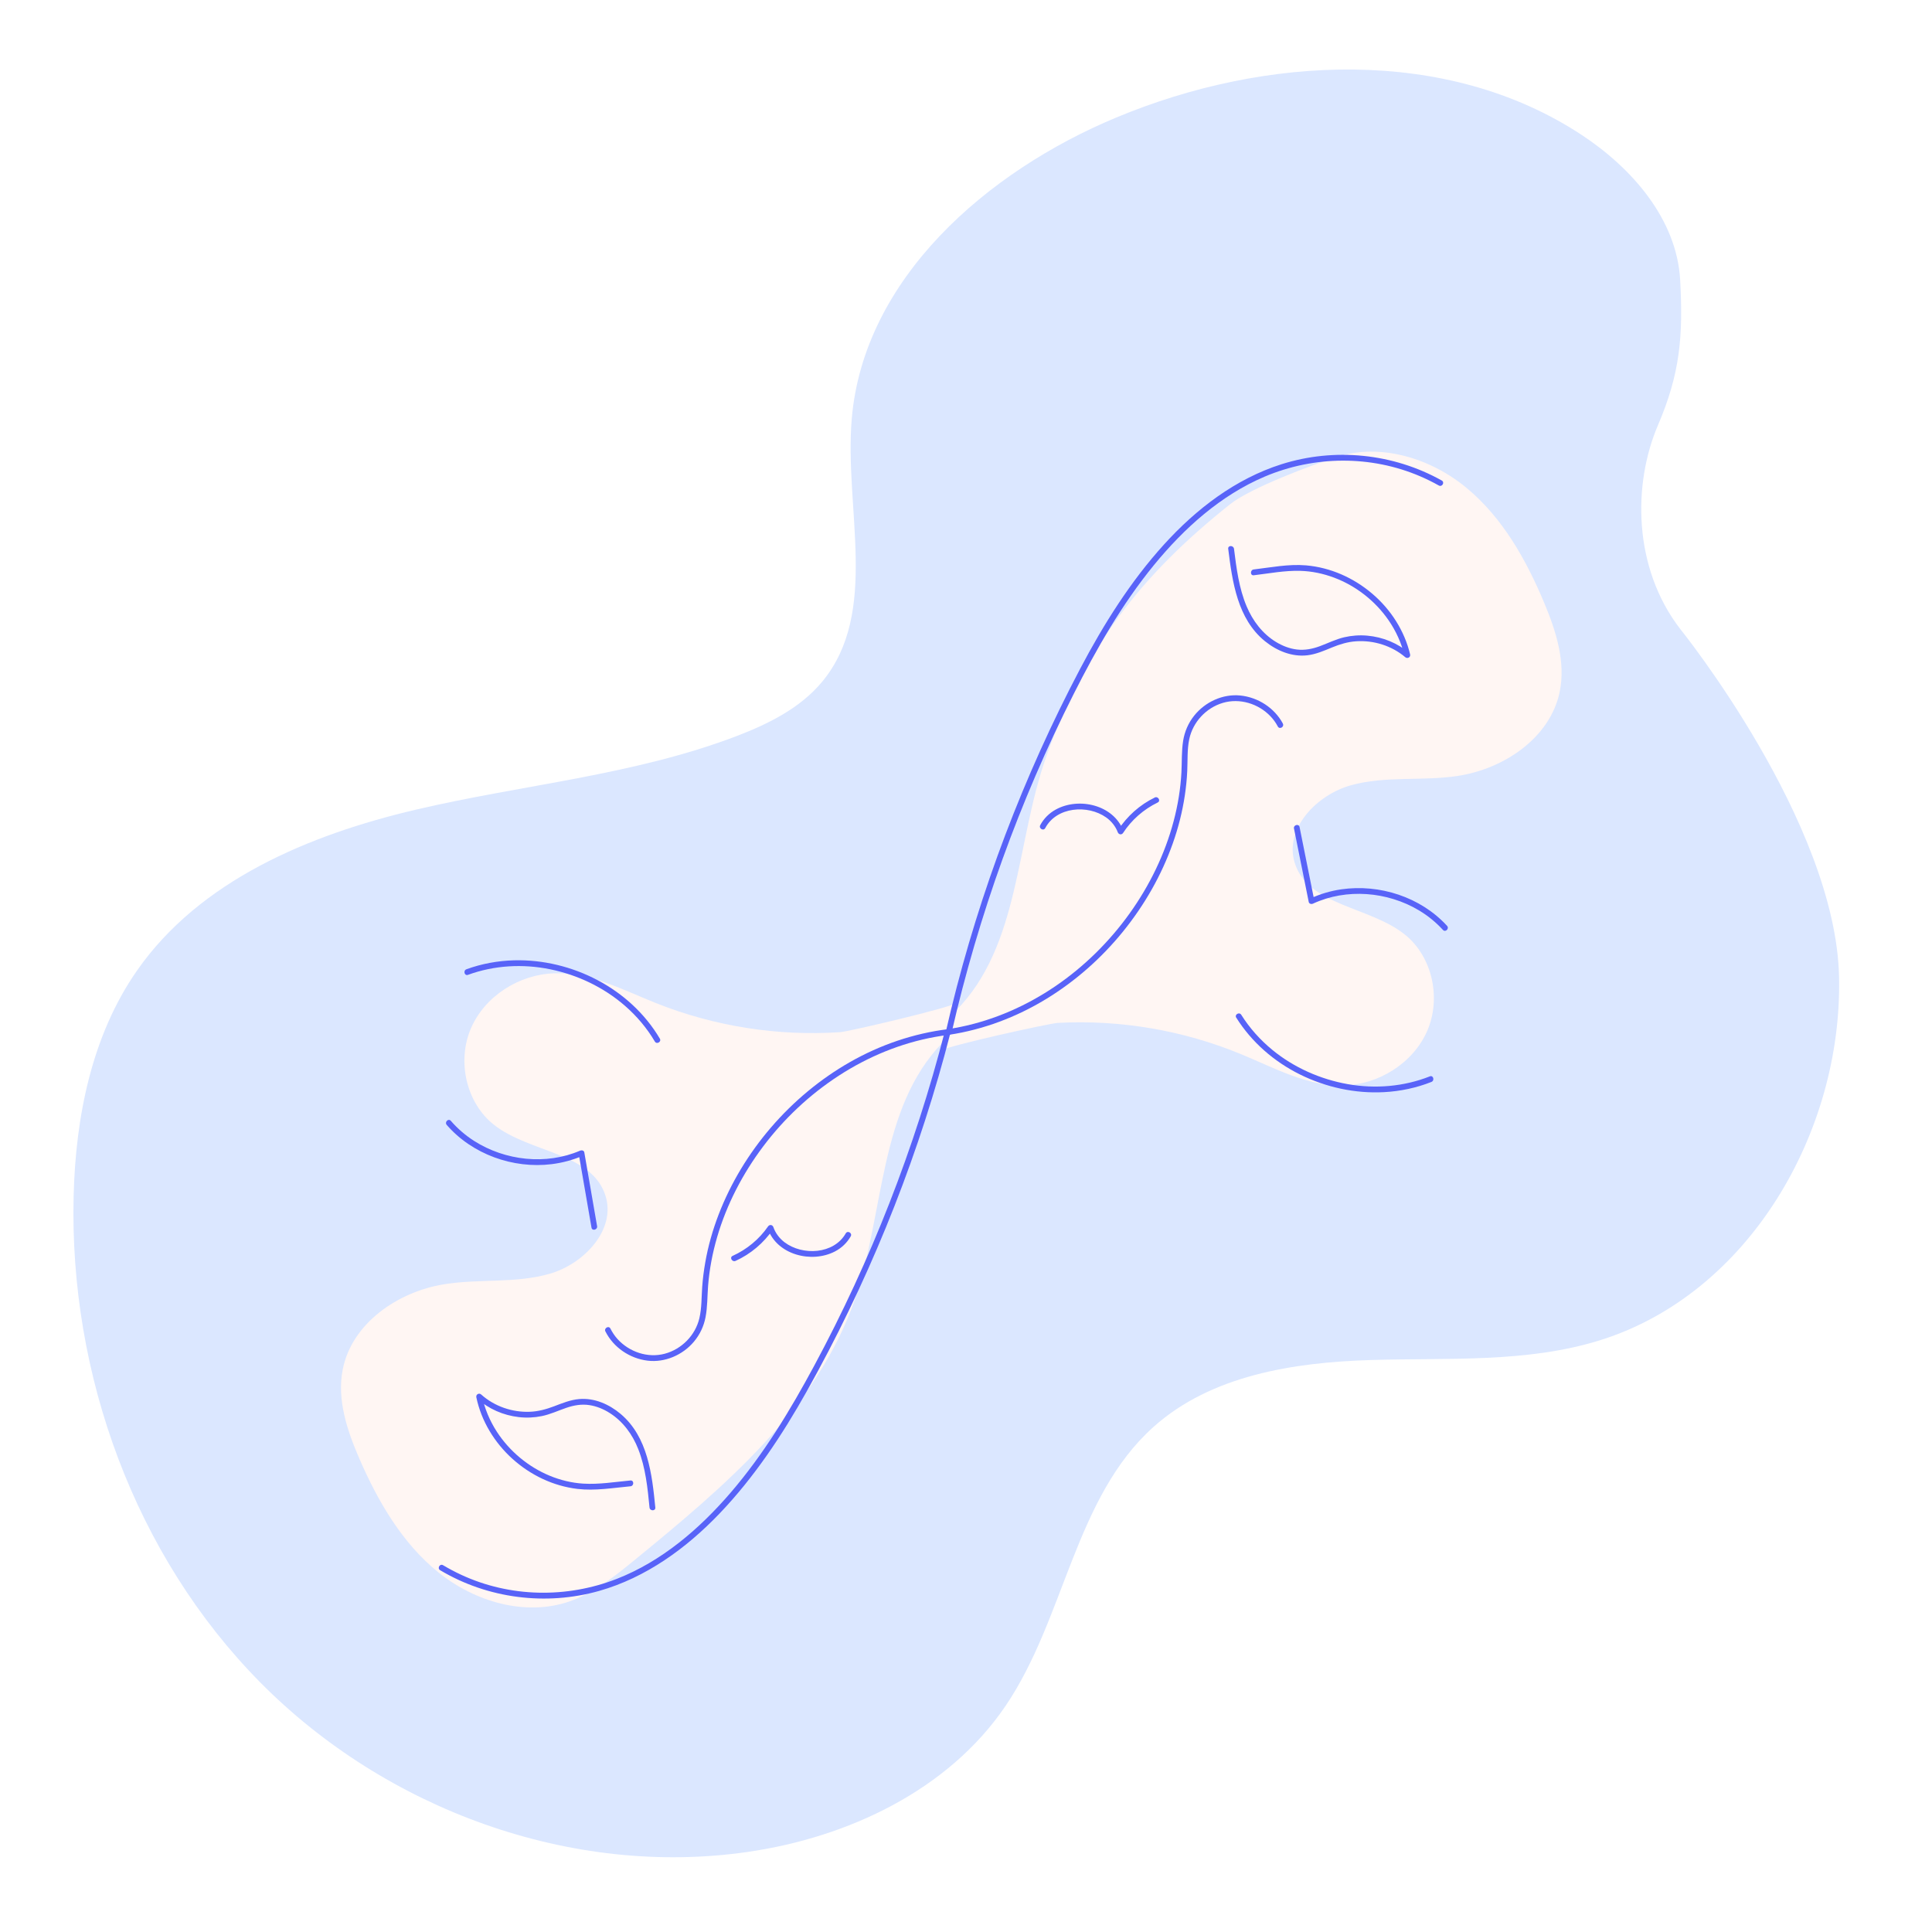
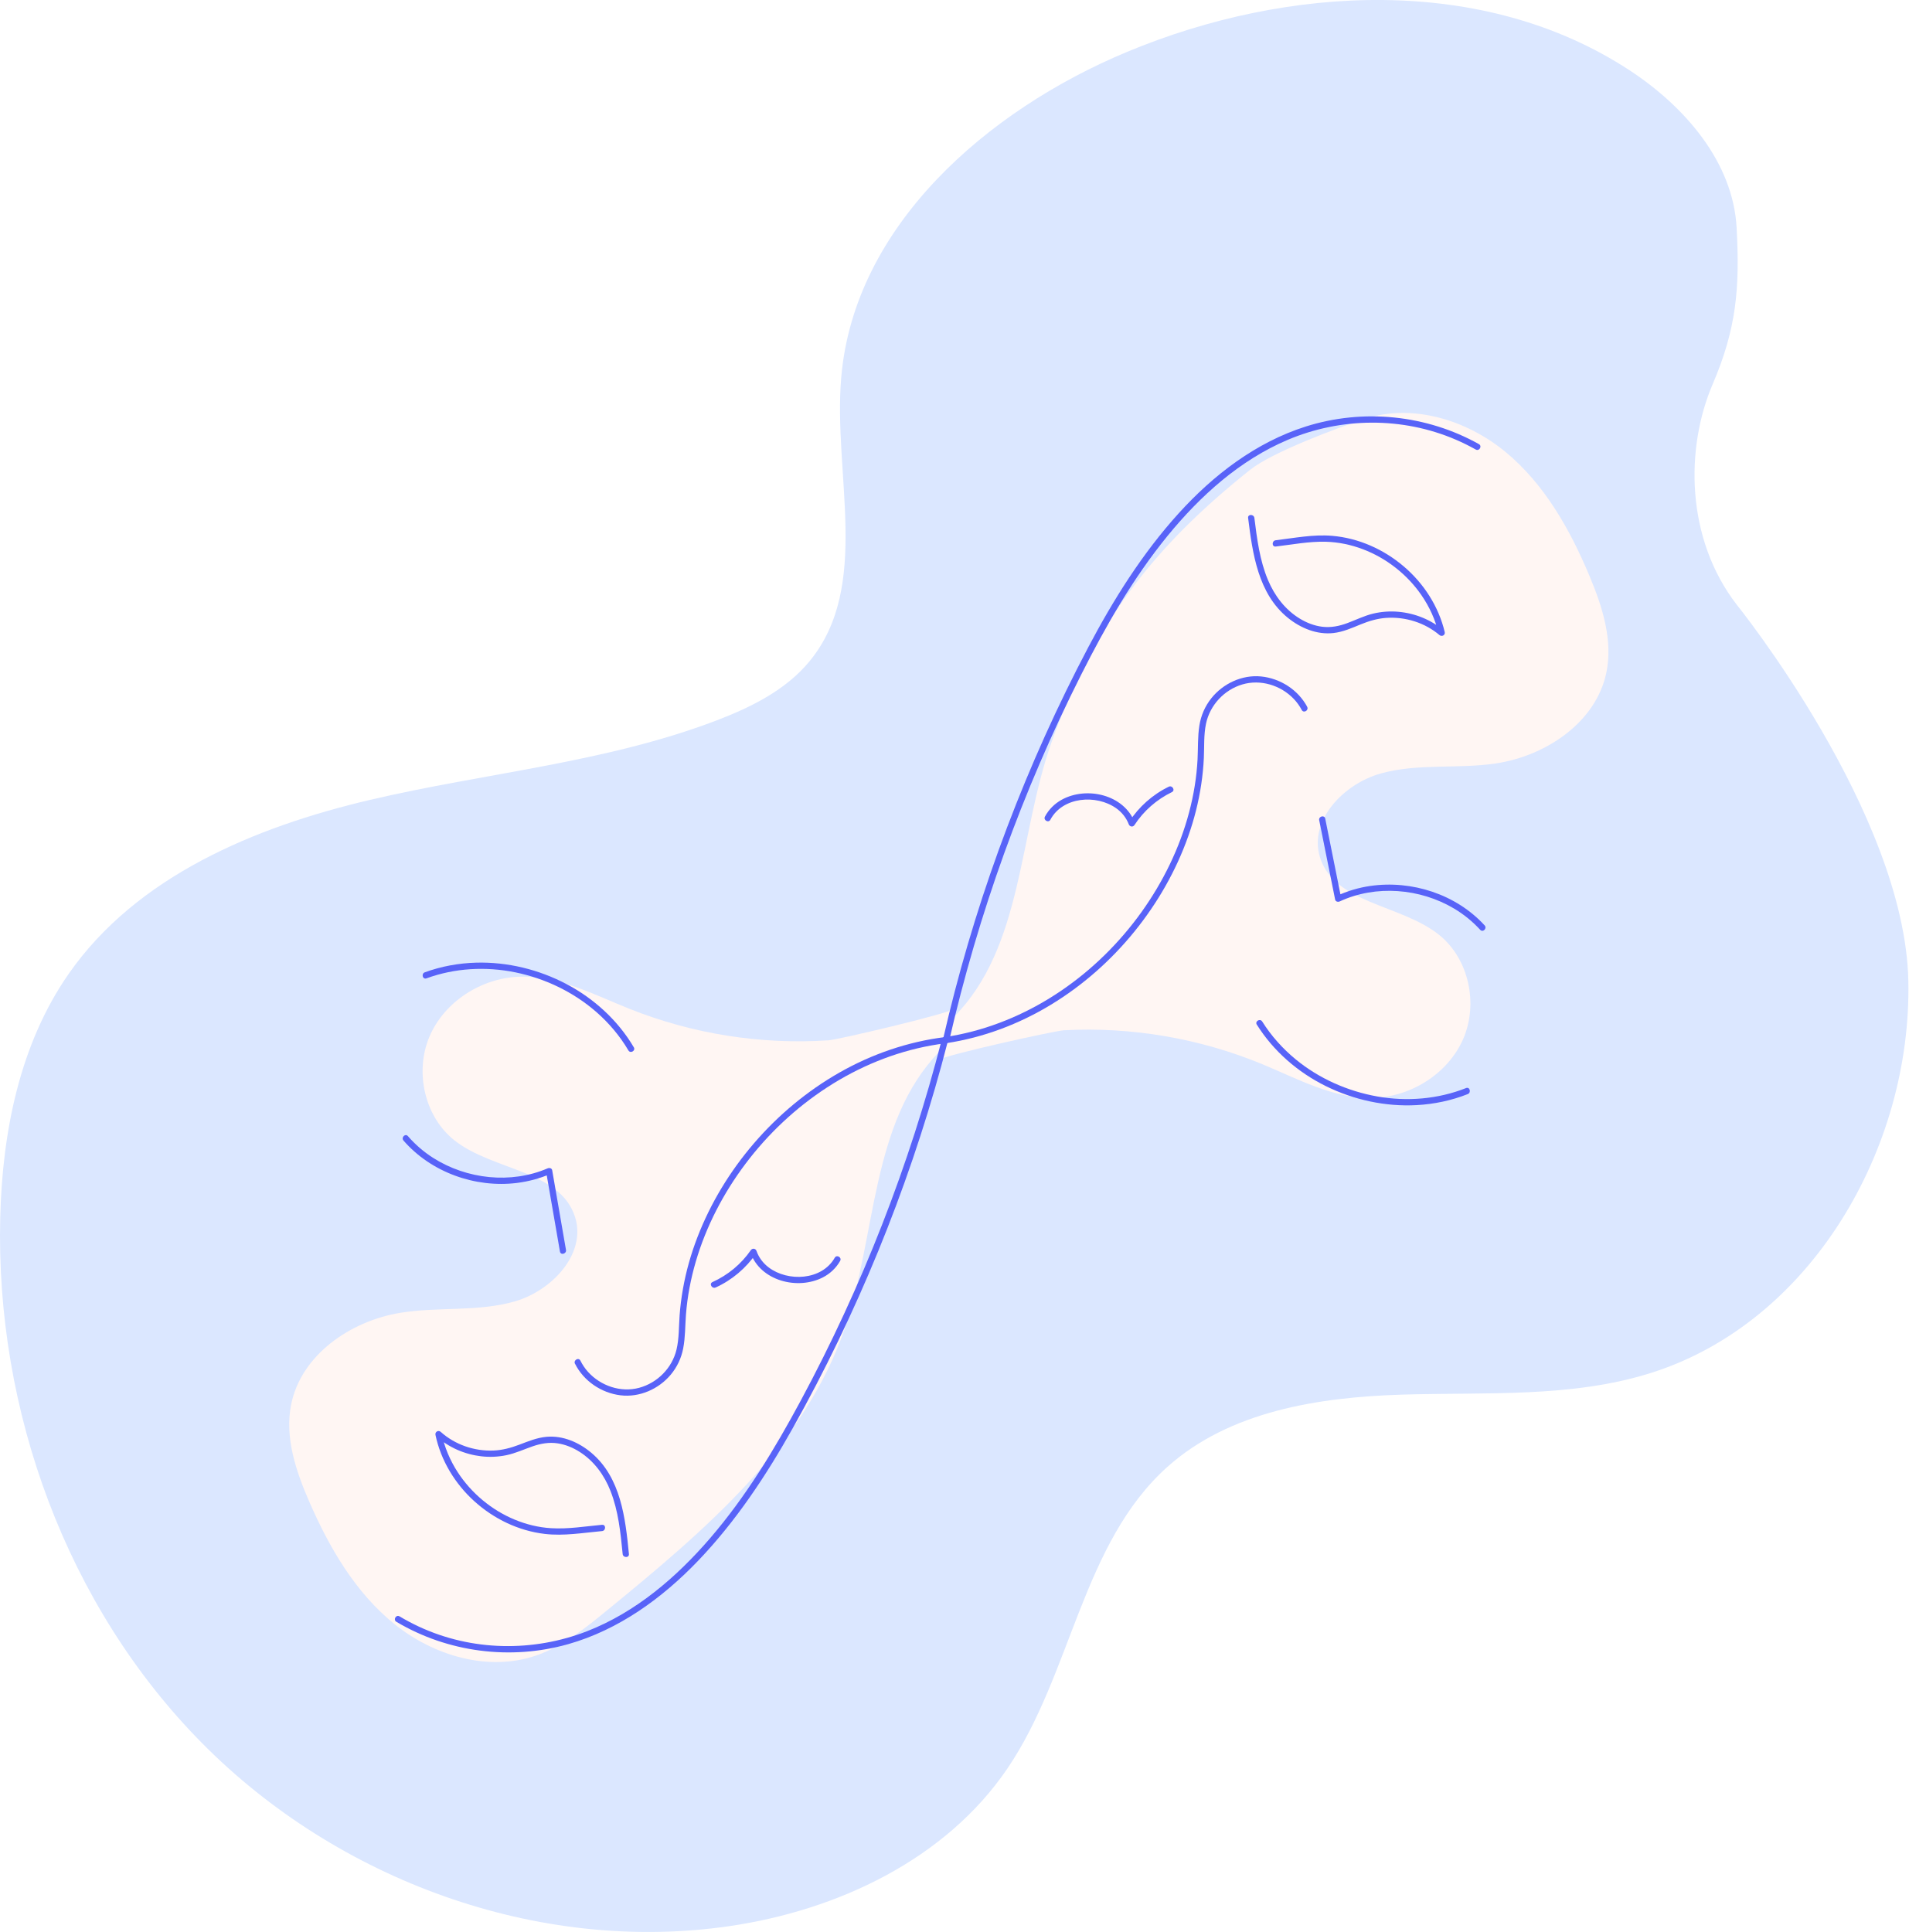
- <svg xmlns="http://www.w3.org/2000/svg" id="illu" viewBox="0 0 1000 1000">
+ <svg xmlns="http://www.w3.org/2000/svg" id="illu" viewBox="0 0 913.94 925.32">
  <defs>
    <style>
      .cls-1 {
        fill: #fff6f3;
      }

      .cls-2 {
        fill: #dbe7ff;
      }

      .cls-3 {
        fill: #5863f8;
      }
    </style>
  </defs>
-   <path class="cls-2" d="M951.9,505.76c1.68,80.32-46.71,163.69-123.33,187.82-38.17,12.02-79.15,9.13-119.15,10.37s-82.52,7.9-112.34,34.59c-40.94,36.64-45.77,99.03-76.64,144.48-29.56,43.54-81.38,68-133.47,75.54-91.39,13.22-187.31-22.06-252.24-87.73-64.93-65.67-98.91-159.4-96.62-251.72,1.02-41,9.35-83.11,32.81-116.75,32.49-46.59,88.94-70.28,144.23-83.26,55.29-12.98,112.81-17.79,165.88-38.02,16.66-6.35,33.3-14.6,44.64-28.36,29.66-36.03,11.23-89.51,15.2-136.01,6.19-72.49,69.74-127.89,136.9-155.88,77.14-32.16,170.79-37,240.66,8.85,26.36,17.29,49.52,43.87,51.23,75.35,1.57,29.03-.05,48.33-11.5,75.05-13.01,30.36-13.01,73.73,11.57,105.54,0,0,80.49,99.81,82.17,180.13Z" />
-   <path class="cls-1" d="M487.7,539.83c-32.87,34.03-29.87,87.88-45.21,132.63-19.33,56.35-67.56,97.02-113.68,134.73-10.54,8.62-21.38,17.4-34.26,21.78-22.82,7.75-48.84.03-67.61-15.09-18.77-15.12-31.26-36.66-40.88-58.76-6.36-14.63-11.74-30.64-8.66-46.29,4.69-23.84,28.39-40.18,52.37-44.08,18.2-2.97,37.22-.34,54.92-5.5,17.7-5.16,34.3-22.84,28.69-40.41-7.13-22.35-39.18-22.1-57.63-36.58-14.41-11.31-19.24-32.79-12.13-49.67,7.11-16.88,24.98-28.26,43.29-28.81,18.48-.55,35.62,8.65,52.8,15.49,30.07,11.97,62.83,17.13,95.13,14.98,4.41-.29,56.56-12.54,60.17-15.08v1.57l-7.32,19.1Z" />
-   <path class="cls-1" d="M494.75,523.14c33.31-33.59,31.02-87.48,46.96-132.02,20.07-56.09,48.39-93.05,95-130.14,10.65-8.48,42.05-20.19,55-24.4,22.92-7.45,48.84.62,67.4,15.98,18.57,15.36,30.78,37.07,40.1,59.3,6.17,14.71,11.33,30.8,8.05,46.4-5.01,23.77-28.92,39.8-52.95,43.39-18.24,2.73-37.22-.15-54.99,4.78-17.77,4.93-34.59,22.39-29.22,40.03,6.83,22.44,38.88,22.62,57.14,37.34,14.26,11.49,18.8,33.04,11.47,49.82-7.33,16.78-25.35,27.93-43.66,28.24-18.49.31-35.5-9.12-52.59-16.19-29.91-12.37-62.6-17.96-94.92-16.23-4.41.24-56.72,11.79-60.37,14.28l.02-1.57,7.57-19Z" />
+   <path class="cls-2" d="M913.9,469.76c1.68,80.32-46.71,163.69-123.33,187.82-38.17,12.02-79.15,9.13-119.15,10.37s-82.52,7.9-112.34,34.59c-40.94,36.64-45.77,99.03-76.64,144.48-29.56,43.54-81.38,68-133.47,75.54-91.39,13.22-187.31-22.06-252.24-87.73C31.8,769.17-2.18,675.44.11,583.12c1.02-41,9.35-83.11,32.81-116.75,32.49-46.59,88.94-70.28,144.23-83.26,55.29-12.98,112.81-17.79,165.88-38.02,16.66-6.35,33.3-14.6,44.64-28.36,29.66-36.03,11.23-89.51,15.2-136.01,6.19-72.49,69.74-127.89,136.9-155.88,77.14-32.16,170.79-37,240.66,8.85,26.36,17.29,49.52,43.87,51.23,75.35,1.57,29.03-.05,48.33-11.5,75.05-13.01,30.36-13.01,73.73,11.57,105.54,0,0,80.49,99.81,82.17,180.13Z" />
+   <path class="cls-1" d="M449.7,503.83c-32.87,34.03-29.87,87.88-45.21,132.63-19.33,56.35-67.56,97.02-113.68,134.73-10.54,8.62-21.38,17.4-34.26,21.78-22.82,7.75-48.84.03-67.61-15.09-18.77-15.12-31.26-36.66-40.88-58.76-6.36-14.63-11.74-30.64-8.66-46.29,4.69-23.84,28.39-40.18,52.37-44.08,18.2-2.97,37.22-.34,54.92-5.5,17.7-5.16,34.3-22.84,28.69-40.41-7.13-22.35-39.18-22.1-57.63-36.58-14.41-11.31-19.24-32.79-12.13-49.67,7.11-16.88,24.98-28.26,43.29-28.81,18.48-.55,35.62,8.65,52.8,15.49,30.07,11.97,62.83,17.13,95.13,14.98,4.41-.29,56.56-12.54,60.17-15.08v1.57l-7.32,19.1Z" />
+   <path class="cls-1" d="M456.75,487.14c33.31-33.59,31.02-87.48,46.96-132.02,20.07-56.09,48.39-93.05,95-130.14,10.65-8.48,42.05-20.19,55-24.4,22.92-7.45,48.84.62,67.4,15.98,18.57,15.36,30.78,37.07,40.1,59.3,6.17,14.71,11.33,30.8,8.05,46.4-5.01,23.77-28.92,39.8-52.95,43.39-18.24,2.73-37.22-.15-54.99,4.78-17.77,4.93-34.59,22.39-29.22,40.03,6.83,22.44,38.88,22.62,57.14,37.34,14.26,11.49,18.8,33.04,11.47,49.82-7.33,16.78-25.35,27.93-43.66,28.24-18.49.31-35.5-9.12-52.59-16.19-29.91-12.37-62.6-17.96-94.92-16.23-4.41.24-56.72,11.79-60.37,14.28l.02-1.57,7.57-19Z" />
  <g>
    <g>
-       <path class="cls-3" d="M313.38,689.17c4.16,8.29,12.6,13.98,21.77,15.1,9.03,1.11,18.24-2.92,24.04-9.84,3.06-3.65,5.09-7.94,5.99-12.62,1.04-5.36.91-10.85,1.33-16.27.66-8.53,2.28-16.98,4.67-25.19,4.96-16.99,13.27-32.94,23.91-47.06,10.76-14.29,24.05-26.77,39.05-36.51,15.14-9.83,32.08-16.86,49.87-20.07,2.21-.4,4.43-.74,6.65-1.02,1.89-.23,1.91-3.24,0-3-17.83,2.21-35.02,8.11-50.63,16.99-15.49,8.81-29.4,20.43-41,33.94-11.46,13.35-20.74,28.57-27.06,45-3.08,8.01-5.44,16.3-6.92,24.75-.74,4.19-1.28,8.43-1.59,12.68-.4,5.44-.21,10.98-1.48,16.32-2.1,8.83-9.15,15.97-17.92,18.32-8.81,2.36-18.37-.93-24.43-7.6-1.48-1.63-2.69-3.46-3.68-5.42-.87-1.73-3.45-.21-2.59,1.51h0Z" />
-       <path class="cls-3" d="M341.52,537.58c-7.62-12.9-19.03-23.3-32.25-30.27-13.23-6.98-28.26-10.65-43.23-10.25-8.39.23-16.74,1.75-24.62,4.63-1.8.66-1.02,3.56.8,2.89,13.59-4.97,28.44-5.77,42.58-2.88,14.14,2.9,27.62,9.32,38.55,18.79,6.15,5.33,11.45,11.58,15.59,18.6.98,1.66,3.58.15,2.59-1.51h0Z" />
-       <path class="cls-3" d="M309.05,634.64c-2.2-12.72-4.4-25.44-6.61-38.16-.18-1.06-1.41-1.24-2.2-.9-17.58,7.58-38.72,5.2-54.76-4.99-4.53-2.88-8.61-6.4-12.13-10.45-1.27-1.46-3.38.67-2.12,2.12,13.21,15.22,34.38,22.77,54.28,20.31,5.62-.7,11.04-2.16,16.24-4.4l-2.2-.9c2.2,12.72,4.4,25.44,6.61,38.16.33,1.9,3.22,1.09,2.89-.8h0Z" />
-       <path class="cls-3" d="M380.72,652.64c7.84-3.56,14.54-9.25,19.42-16.34l-2.74-.36c4.75,13.57,22.62,18.08,34.71,11.84,3.44-1.77,6.32-4.5,8.23-7.87.95-1.68-1.64-3.2-2.59-1.51-6.15,10.84-22.38,11.65-31.68,4.59-2.63-2-4.69-4.72-5.78-7.85-.44-1.26-1.99-1.44-2.74-.36-4.6,6.67-10.97,11.91-18.34,15.26-1.76.8-.23,3.38,1.51,2.59h0Z" />
-       <path class="cls-3" d="M326.34,766.29c-8.12.75-16.26,2.13-24.44,1.63-5.99-.36-11.92-1.82-17.46-4.12-11.05-4.59-20.71-12.66-27.23-22.68-3.71-5.71-6.36-12.01-7.76-18.68-.84.49-1.67.97-2.51,1.46,6.01,5.38,13.56,8.66,21.56,9.59,3.97.46,8.02.28,11.93-.52,4.4-.9,8.46-2.82,12.68-4.27,3.87-1.32,7.84-2.04,11.92-1.42,3.78.57,7.36,2.05,10.57,4.1,6.88,4.37,11.8,11.13,14.75,18.66,3.79,9.63,4.84,20.03,5.84,30.25.19,1.9,3.19,1.92,3,0-1.68-17.2-3.87-36.58-17.97-48.46-5.93-5-13.58-8.37-21.46-7.68-4.59.4-8.81,2.17-13.08,3.78-4.02,1.52-8.08,2.63-12.4,2.8-9.16.36-18.38-2.81-25.22-8.94-1.14-1.02-2.82-.02-2.51,1.46,2.57,12.27,9.38,23.44,18.66,31.81,9.35,8.44,21.13,14.12,33.68,15.6,9.17,1.08,18.33-.53,27.44-1.36,1.91-.18,1.92-3.18,0-3h0Z" />
-       <path class="cls-3" d="M489.04,533.82c-7.74,30.1-17.29,59.73-28.6,88.69-11.26,28.83-24.27,56.98-38.93,84.24-12.49,23.22-26.2,45.94-43.45,65.98-16.14,18.74-35.64,35.47-58.92,44.53-25.92,10.08-55.2,9.58-80.51-2.19-3.18-1.48-6.28-3.13-9.3-4.92-1.66-.99-3.17,1.6-1.51,2.59,24.63,14.67,54.75,18.54,82.31,10.71,24.23-6.88,45.13-22.08,62.36-40.11,17.97-18.8,32.48-40.72,45.17-63.34,15.35-27.38,29-55.71,40.91-84.76,11.92-29.09,22.07-58.91,30.35-89.23,1.04-3.79,2.04-7.59,3.02-11.4.48-1.87-2.41-2.67-2.89-.8h0Z" />
+       <path class="cls-3" d="M275.38,653.17c4.16,8.29,12.6,13.98,21.77,15.1,9.03,1.11,18.24-2.92,24.04-9.84,3.06-3.65,5.09-7.94,5.99-12.62,1.04-5.36.91-10.85,1.33-16.27.66-8.53,2.28-16.98,4.67-25.19,4.96-16.99,13.27-32.94,23.91-47.06,10.76-14.29,24.05-26.77,39.05-36.51,15.14-9.83,32.08-16.86,49.87-20.07,2.21-.4,4.43-.74,6.65-1.02,1.89-.23,1.91-3.24,0-3-17.83,2.21-35.02,8.11-50.63,16.99-15.49,8.81-29.4,20.43-41,33.94-11.46,13.35-20.74,28.57-27.06,45-3.08,8.01-5.44,16.3-6.92,24.75-.74,4.19-1.28,8.43-1.59,12.68-.4,5.44-.21,10.98-1.48,16.32-2.1,8.83-9.15,15.97-17.92,18.32-8.81,2.36-18.37-.93-24.43-7.6-1.48-1.63-2.69-3.46-3.68-5.42-.87-1.73-3.45-.21-2.59,1.51h0Z" />
+       <path class="cls-3" d="M303.52,501.58c-7.62-12.9-19.03-23.3-32.25-30.27-13.23-6.98-28.26-10.65-43.23-10.25-8.39.23-16.74,1.75-24.62,4.63-1.8.66-1.02,3.56.8,2.89,13.59-4.97,28.44-5.77,42.58-2.88,14.14,2.9,27.62,9.32,38.55,18.79,6.15,5.33,11.45,11.58,15.59,18.6.98,1.66,3.58.15,2.59-1.51h0Z" />
+       <path class="cls-3" d="M271.05,598.64c-2.2-12.72-4.4-25.44-6.61-38.16-.18-1.06-1.41-1.24-2.2-.9-17.58,7.58-38.72,5.2-54.76-4.99-4.53-2.88-8.61-6.4-12.13-10.45-1.27-1.46-3.38.67-2.12,2.12,13.21,15.22,34.38,22.77,54.28,20.31,5.62-.7,11.04-2.16,16.24-4.4l-2.2-.9c2.2,12.72,4.4,25.44,6.61,38.16.33,1.9,3.22,1.09,2.89-.8h0Z" />
+       <path class="cls-3" d="M342.72,616.64c7.84-3.56,14.54-9.25,19.42-16.34l-2.74-.36c4.75,13.57,22.62,18.08,34.71,11.84,3.44-1.77,6.32-4.5,8.23-7.87.95-1.68-1.64-3.2-2.59-1.51-6.15,10.84-22.38,11.65-31.68,4.59-2.63-2-4.69-4.72-5.78-7.85-.44-1.26-1.99-1.44-2.74-.36-4.6,6.67-10.97,11.91-18.34,15.26-1.76.8-.23,3.38,1.51,2.59h0Z" />
+       <path class="cls-3" d="M288.34,730.29c-8.12.75-16.26,2.13-24.44,1.63-5.99-.36-11.92-1.82-17.46-4.12-11.05-4.59-20.71-12.66-27.23-22.68-3.71-5.71-6.36-12.01-7.76-18.68-.84.49-1.67.97-2.51,1.46,6.01,5.38,13.56,8.66,21.56,9.59,3.97.46,8.02.28,11.93-.52,4.4-.9,8.46-2.82,12.68-4.27,3.87-1.32,7.84-2.04,11.92-1.42,3.78.57,7.36,2.05,10.57,4.1,6.88,4.37,11.8,11.13,14.75,18.66,3.79,9.63,4.84,20.03,5.84,30.25.19,1.9,3.19,1.92,3,0-1.68-17.2-3.87-36.58-17.97-48.46-5.93-5-13.58-8.37-21.46-7.68-4.59.4-8.81,2.17-13.08,3.78-4.02,1.52-8.08,2.63-12.4,2.8-9.16.36-18.38-2.81-25.22-8.94-1.14-1.02-2.82-.02-2.51,1.46,2.57,12.27,9.38,23.44,18.66,31.81,9.35,8.44,21.13,14.12,33.68,15.6,9.17,1.08,18.33-.53,27.44-1.36,1.91-.18,1.92-3.18,0-3h0Z" />
+       <path class="cls-3" d="M451.04,497.82c-7.74,30.1-17.29,59.73-28.6,88.69-11.26,28.83-24.27,56.98-38.93,84.24-12.49,23.22-26.2,45.94-43.45,65.98-16.14,18.74-35.64,35.47-58.92,44.53-25.92,10.08-55.2,9.58-80.51-2.19-3.18-1.48-6.28-3.13-9.3-4.92-1.66-.99-3.17,1.6-1.51,2.59,24.63,14.67,54.75,18.54,82.31,10.71,24.23-6.88,45.13-22.08,62.36-40.11,17.97-18.8,32.48-40.72,45.17-63.34,15.35-27.38,29-55.71,40.91-84.76,11.92-29.09,22.07-58.91,30.35-89.23,1.04-3.79,2.04-7.59,3.02-11.4.48-1.87-2.41-2.67-2.89-.8h0Z" />
    </g>
    <g>
-       <path class="cls-3" d="M664.02,374.53c-4.38-8.18-12.95-13.65-22.14-14.55-9.06-.88-18.16,3.39-23.78,10.45-3.02,3.8-4.94,8.2-5.71,13-.86,5.37-.6,10.82-.88,16.24-.45,8.59-1.85,17.12-4.06,25.43-4.53,17.09-12.42,33.2-22.68,47.57-10.45,14.63-23.47,27.51-38.32,37.65s-31.62,17.59-49.3,21.21c-2.21.45-4.42.84-6.65,1.18-1.9.29-1.09,3.18.8,2.89,17.69-2.68,34.71-9.12,49.99-18.4,15.21-9.23,28.76-21.2,39.96-35.01,11.06-13.64,19.92-29.07,25.78-45.64,2.86-8.07,4.98-16.41,6.24-24.88.63-4.21,1.06-8.44,1.25-12.69.25-5.44-.09-10.99,1.03-16.35,1.86-8.88,8.69-16.24,17.39-18.82,8.74-2.59,18.39.39,24.63,6.91,1.53,1.59,2.79,3.37,3.83,5.32.91,1.7,3.5.19,2.59-1.51h0Z" />
-       <path class="cls-3" d="M639.9,526.76c7.96,12.69,19.63,22.8,33.03,29.42,13.41,6.62,28.53,9.92,43.48,9.11,8.38-.45,16.68-2.19,24.49-5.28,1.77-.7,1-3.61-.8-2.89-13.44,5.32-28.28,6.55-42.49,4.03-14.21-2.52-27.88-8.56-39.05-17.73-6.29-5.17-11.76-11.27-16.09-18.17-1.02-1.63-3.62-.13-2.59,1.51h0Z" />
-       <path class="cls-3" d="M669.77,428.86c2.54,12.66,5.08,25.31,7.62,37.97.21,1.03,1.39,1.27,2.2.9,17.35-8.04,38.49-6.28,54.8,3.44,4.64,2.76,8.83,6.18,12.48,10.16,1.31,1.43,3.42-.7,2.12-2.12-13.67-14.92-34.88-21.75-54.76-18.89-5.6.81-11.03,2.44-16.16,4.82l2.2.9c-2.54-12.66-5.08-25.31-7.62-37.97-.38-1.89-3.27-1.09-2.89.8h0Z" />
-       <path class="cls-3" d="M597.7,412.8c-7.74,3.76-14.3,9.63-18.99,16.83.91.12,1.83.24,2.74.36-5.1-13.42-23.05-17.54-34.99-10.97-3.39,1.86-6.21,4.66-8.03,8.07-.91,1.7,1.68,3.22,2.59,1.51,5.88-11.05,21.98-12.25,31.53-5.49,2.69,1.9,4.84,4.59,6.01,7.67.46,1.21,2,1.49,2.74.36,4.42-6.79,10.63-12.21,17.91-15.76,1.74-.84.22-3.43-1.51-2.59h0Z" />
-       <path class="cls-3" d="M648.94,297.76c7.98-.95,15.96-2.51,24.03-2.29,6.04.16,12.02,1.43,17.67,3.56,11.24,4.24,21.21,12.06,28.03,21.94,3.89,5.63,6.74,11.88,8.32,18.54.84-.49,1.67-.97,2.51-1.46-6.15-5.22-13.77-8.32-21.8-9.04-3.98-.36-8.03-.07-11.92.83-4.37,1.02-8.38,3.05-12.57,4.6-3.88,1.44-7.84,2.24-11.98,1.74-3.81-.46-7.48-1.9-10.75-3.89-7.03-4.27-12.08-10.95-15.24-18.47-3.96-9.41-5.26-19.7-6.52-29.75-.24-1.89-3.24-1.91-3,0,2.13,17.07,4.78,36.29,19.04,47.83,6.09,4.93,13.87,8.18,21.82,7.29,4.59-.52,8.76-2.39,12.99-4.12,3.97-1.62,8.02-2.85,12.32-3.14,9.14-.61,18.46,2.29,25.47,8.23,1.12.95,2.87.06,2.51-1.46-2.91-12.25-10.05-23.29-19.61-31.42-9.63-8.2-21.63-13.57-34.28-14.65-9.08-.77-18.09,1.06-27.06,2.12-1.89.22-1.92,3.23,0,3h0Z" />
-       <path class="cls-3" d="M492.54,534.53c6.97-30.43,15.76-60.43,26.35-89.8,10.55-29.24,22.87-57.84,36.88-85.59,11.8-23.36,24.85-46.28,41.46-66.6,15.6-19.08,34.55-36.18,57.46-45.88,25.55-10.82,54.84-11.09,80.41-.12,3.3,1.41,6.51,3.01,9.64,4.76,1.69.94,3.2-1.65,1.51-2.59-25.12-14.06-55.48-17.12-82.92-8.43-23.85,7.56-44.18,23.17-60.82,41.52-17.41,19.19-31.31,41.37-43.36,64.23-14.68,27.86-27.63,56.63-38.8,86.08-11.2,29.53-20.58,59.74-28.08,90.42-.91,3.72-1.79,7.45-2.65,11.19-.43,1.88,2.46,2.68,2.89.8h0Z" />
+       <path class="cls-3" d="M626.02,338.53c-4.38-8.18-12.95-13.65-22.14-14.55-9.06-.88-18.16,3.39-23.78,10.45-3.02,3.8-4.94,8.2-5.71,13-.86,5.37-.6,10.82-.88,16.24-.45,8.59-1.85,17.12-4.06,25.43-4.53,17.09-12.42,33.2-22.68,47.57-10.45,14.63-23.47,27.51-38.32,37.65s-31.62,17.59-49.3,21.21c-2.21.45-4.42.84-6.65,1.18-1.9.29-1.09,3.18.8,2.89,17.69-2.68,34.71-9.12,49.99-18.4,15.21-9.23,28.76-21.2,39.96-35.01,11.06-13.64,19.92-29.07,25.78-45.64,2.86-8.07,4.98-16.41,6.24-24.88.63-4.21,1.06-8.44,1.25-12.69.25-5.44-.09-10.99,1.03-16.35,1.86-8.88,8.69-16.24,17.39-18.82,8.74-2.59,18.39.39,24.63,6.91,1.53,1.59,2.79,3.37,3.83,5.32.91,1.7,3.5.19,2.59-1.51h0Z" />
+       <path class="cls-3" d="M601.9,490.76c7.96,12.69,19.63,22.8,33.03,29.42,13.41,6.62,28.53,9.92,43.48,9.11,8.38-.45,16.68-2.19,24.49-5.28,1.77-.7,1-3.61-.8-2.89-13.44,5.32-28.28,6.55-42.49,4.03-14.21-2.52-27.88-8.56-39.05-17.73-6.29-5.17-11.76-11.27-16.09-18.17-1.02-1.63-3.62-.13-2.59,1.51h0Z" />
+       <path class="cls-3" d="M631.77,392.86c2.54,12.66,5.08,25.31,7.62,37.97.21,1.03,1.39,1.27,2.2.9,17.35-8.04,38.49-6.28,54.8,3.44,4.64,2.76,8.83,6.18,12.48,10.16,1.31,1.43,3.42-.7,2.12-2.12-13.67-14.92-34.88-21.75-54.76-18.89-5.6.81-11.03,2.44-16.16,4.82l2.2.9c-2.54-12.66-5.08-25.31-7.62-37.97-.38-1.89-3.27-1.09-2.89.8h0Z" />
+       <path class="cls-3" d="M559.7,376.8c-7.74,3.76-14.3,9.63-18.99,16.83.91.12,1.83.24,2.74.36-5.1-13.42-23.05-17.54-34.99-10.97-3.39,1.86-6.21,4.66-8.03,8.07-.91,1.7,1.68,3.22,2.59,1.51,5.88-11.05,21.98-12.25,31.53-5.49,2.69,1.9,4.84,4.59,6.01,7.67.46,1.21,2,1.49,2.74.36,4.42-6.79,10.63-12.21,17.91-15.76,1.74-.84.22-3.43-1.51-2.59h0Z" />
+       <path class="cls-3" d="M610.94,261.76c7.98-.95,15.96-2.51,24.03-2.29,6.04.16,12.02,1.43,17.67,3.56,11.24,4.24,21.21,12.06,28.03,21.94,3.89,5.63,6.74,11.88,8.32,18.54.84-.49,1.67-.97,2.51-1.46-6.15-5.22-13.77-8.32-21.8-9.04-3.98-.36-8.03-.07-11.92.83-4.37,1.02-8.38,3.05-12.57,4.6-3.88,1.44-7.84,2.24-11.98,1.74-3.81-.46-7.48-1.9-10.75-3.89-7.03-4.27-12.08-10.95-15.24-18.47-3.96-9.41-5.26-19.7-6.52-29.75-.24-1.89-3.24-1.91-3,0,2.13,17.07,4.78,36.29,19.04,47.83,6.09,4.93,13.87,8.18,21.82,7.29,4.59-.52,8.76-2.39,12.99-4.12,3.97-1.62,8.02-2.85,12.32-3.14,9.14-.61,18.46,2.29,25.47,8.23,1.12.95,2.87.06,2.51-1.46-2.91-12.25-10.05-23.29-19.61-31.42-9.63-8.2-21.63-13.57-34.28-14.65-9.08-.77-18.09,1.06-27.06,2.12-1.89.22-1.92,3.23,0,3h0Z" />
+       <path class="cls-3" d="M454.54,498.53c6.97-30.43,15.76-60.43,26.35-89.8,10.55-29.24,22.87-57.84,36.88-85.59,11.8-23.36,24.85-46.28,41.46-66.6,15.6-19.08,34.55-36.18,57.46-45.88,25.55-10.82,54.84-11.09,80.41-.12,3.3,1.41,6.51,3.01,9.64,4.76,1.69.94,3.2-1.65,1.51-2.59-25.12-14.06-55.48-17.12-82.92-8.43-23.85,7.56-44.18,23.17-60.82,41.52-17.41,19.19-31.31,41.37-43.36,64.23-14.68,27.86-27.63,56.63-38.8,86.08-11.2,29.53-20.58,59.74-28.08,90.42-.91,3.72-1.79,7.45-2.65,11.19-.43,1.88,2.46,2.68,2.89.8h0Z" />
    </g>
  </g>
</svg>
